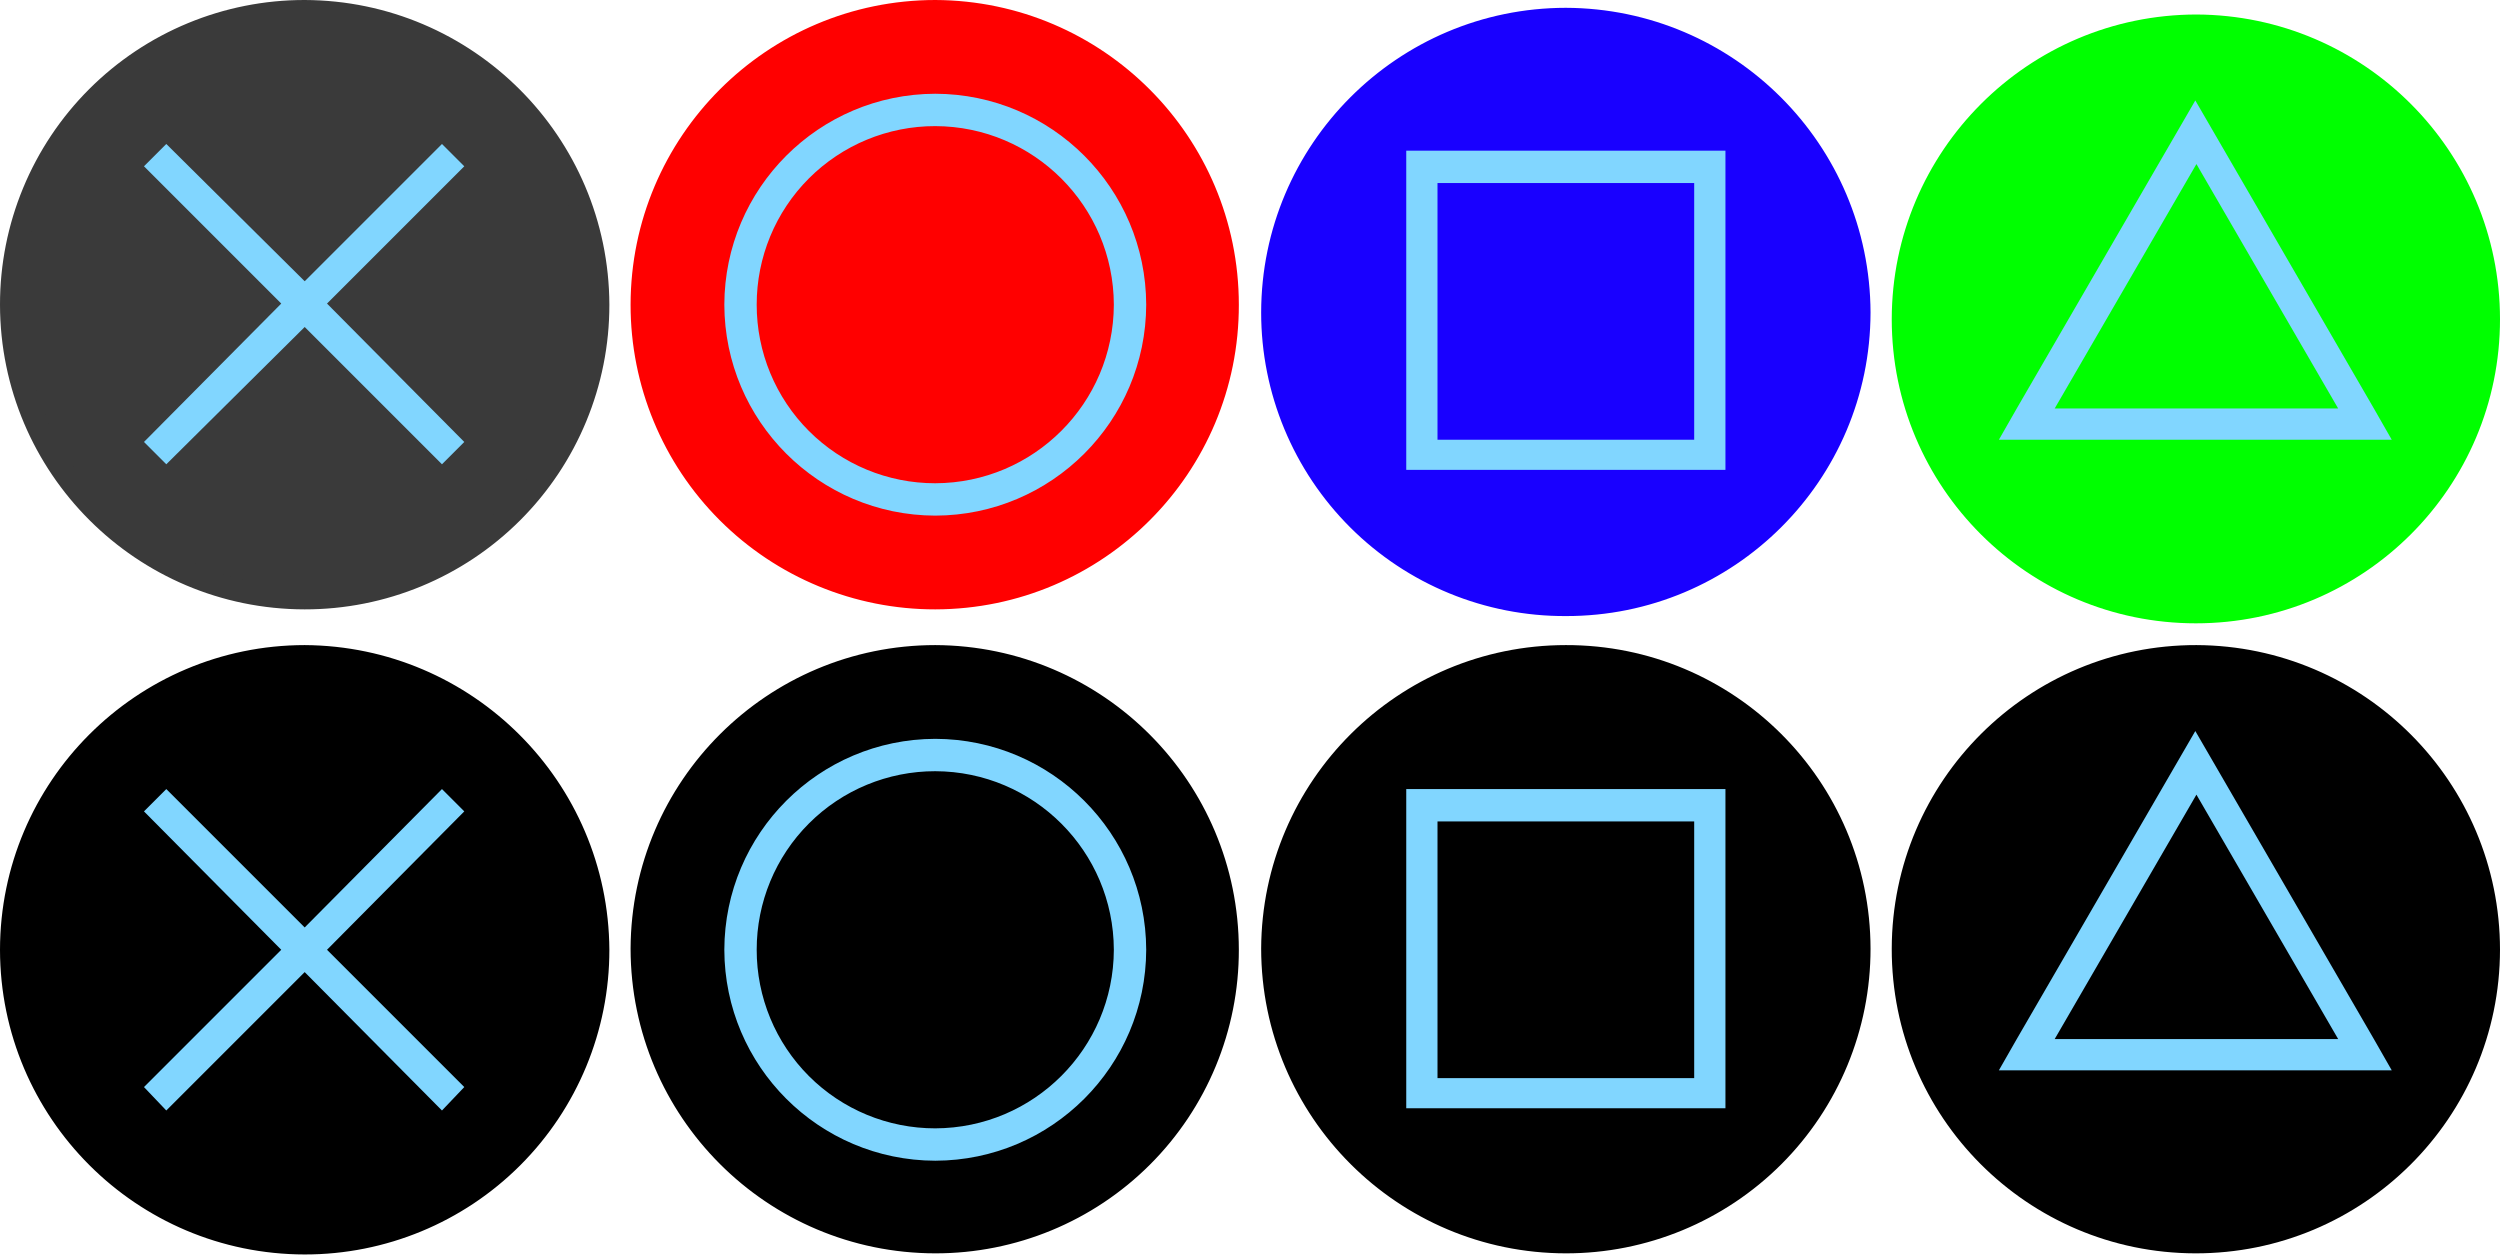
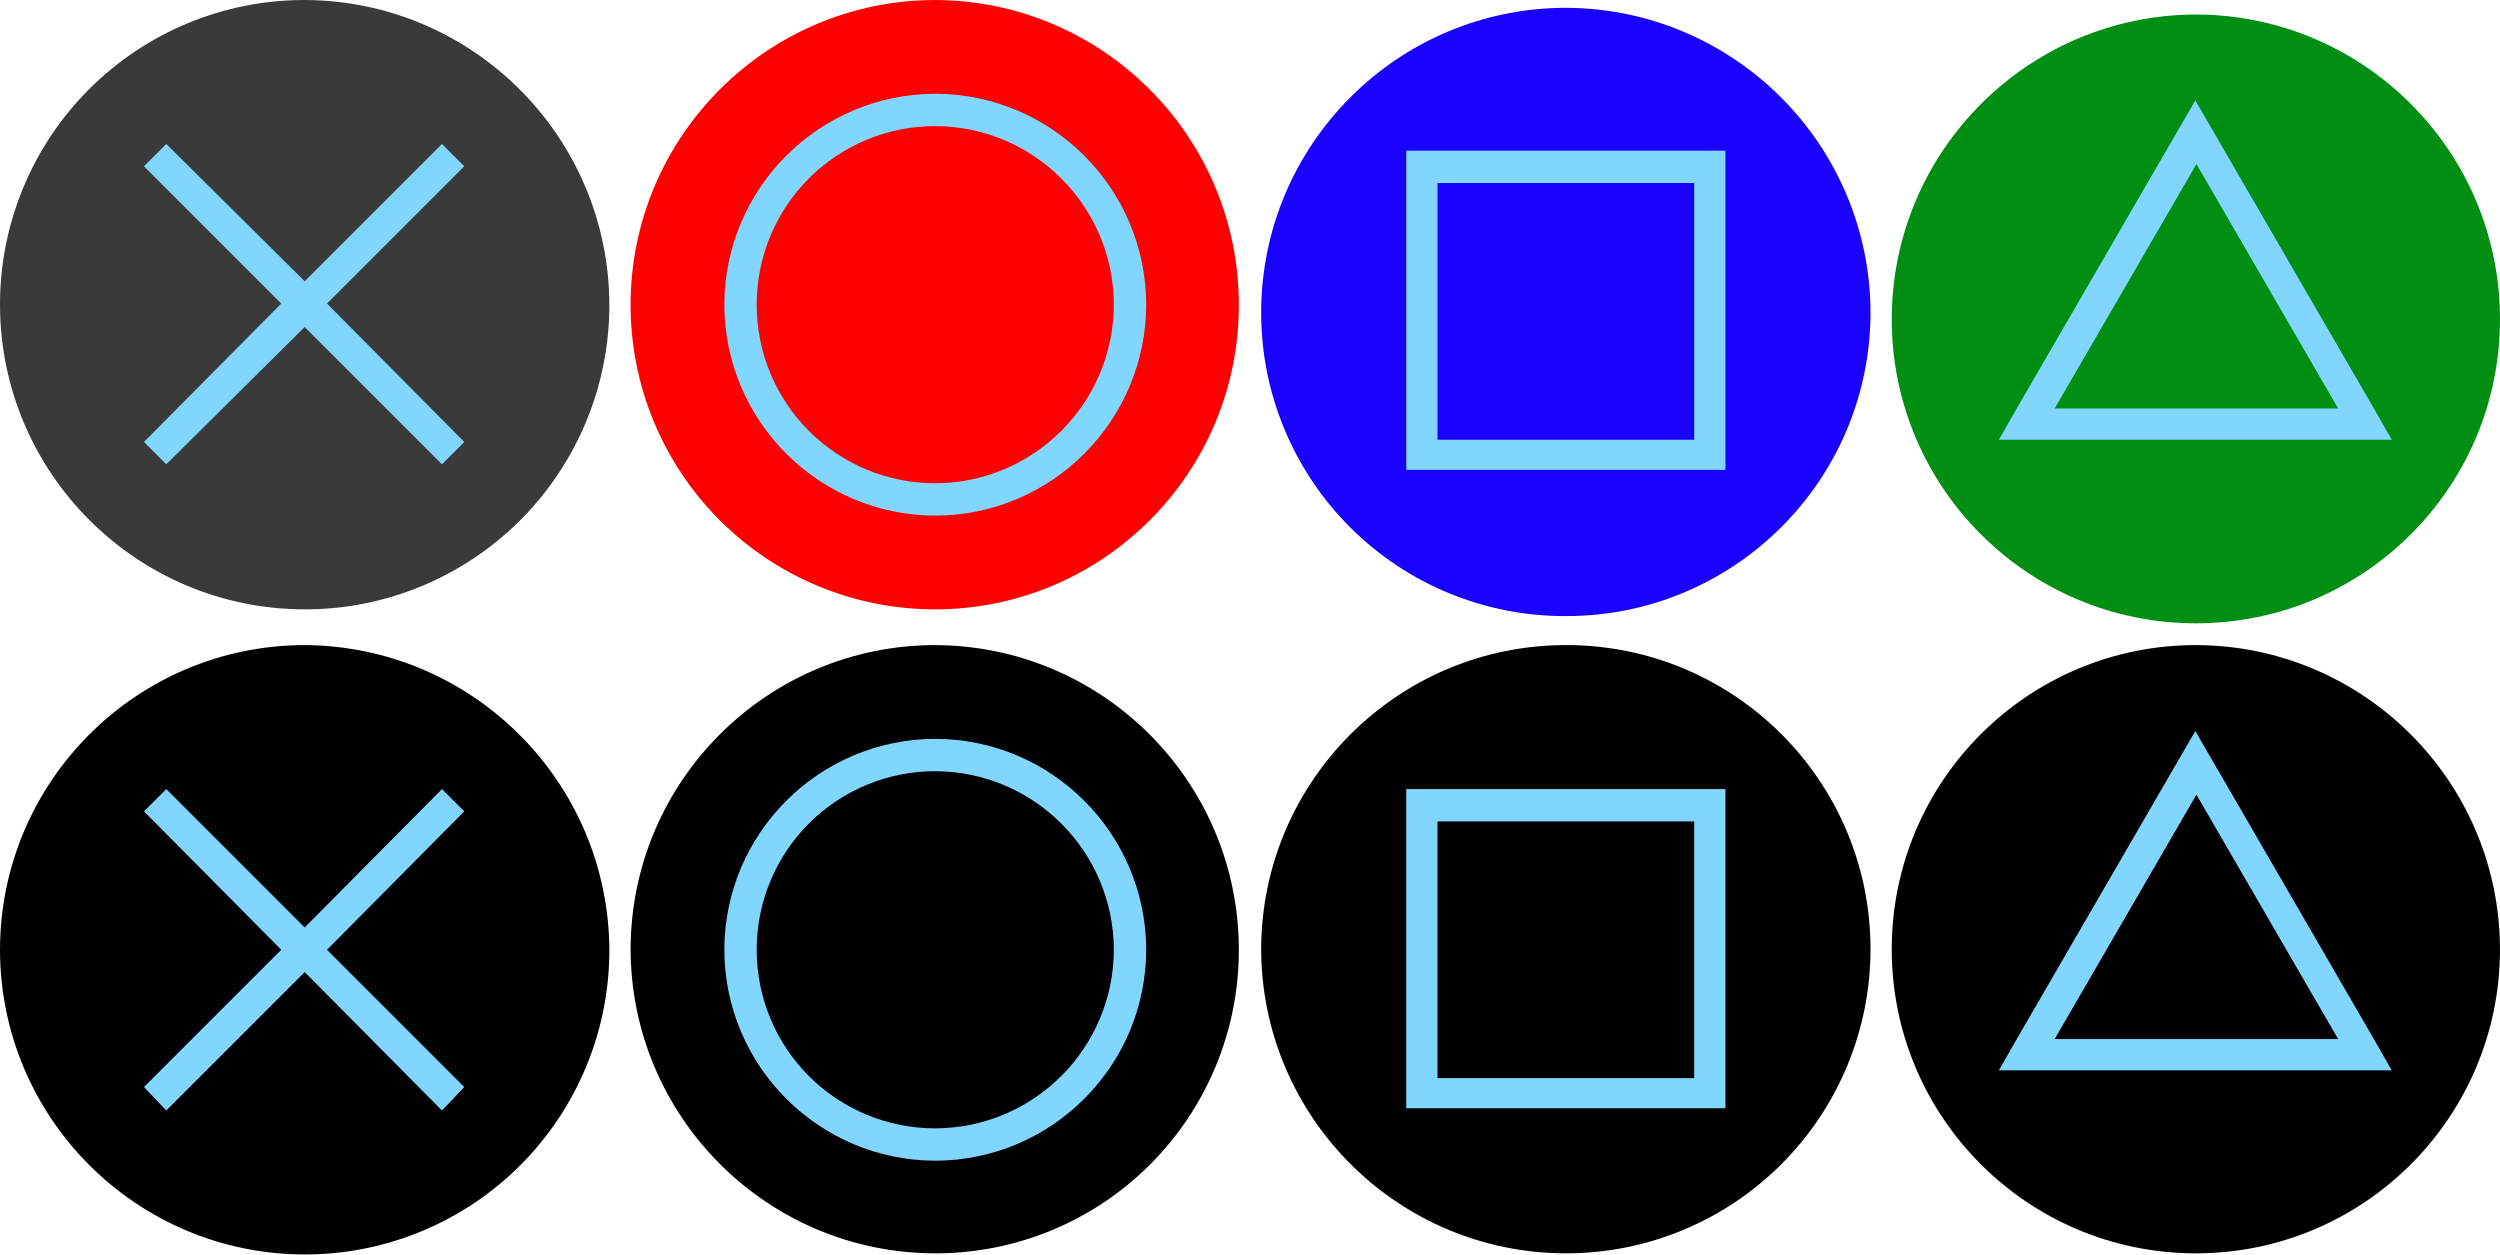
<svg xmlns="http://www.w3.org/2000/svg" width="224" height="112.4" viewBox="0 0 224 112.4">
  <g id="face" transform="translate(193 -340.7)">
    <g id="g42">
      <g id="g10">
        <g id="g6">
          <path id="path2" d="M-109.2,452a26.332,26.332,0,0,1-26.3-26.3,26.247,26.247,0,0,1,26.3-26.2A26.247,26.247,0,0,1-83,425.8,26.225,26.225,0,0,1-109.2,452Z" />
          <path id="path4" d="M-109.2,400.5a25.308,25.308,0,0,1,25.3,25.2A25.329,25.329,0,0,1-109.2,451a25.244,25.244,0,0,1-25.3-25.2,25.329,25.329,0,0,1,25.3-25.3m0-2a27.314,27.314,0,0,0-27.3,27.2A27.335,27.335,0,0,0-109.2,453,27.164,27.164,0,0,0-82,425.8a27.314,27.314,0,0,0-27.2-27.3Z" />
        </g>
        <path id="path8" d="M-109.2,406.9a18.949,18.949,0,0,0-18.9,18.9,18.949,18.949,0,0,0,18.9,18.9,18.949,18.949,0,0,0,18.9-18.9A18.949,18.949,0,0,0-109.2,406.9Zm0,34.9a15.983,15.983,0,0,1-16-16,15.983,15.983,0,0,1,16-16,16.047,16.047,0,0,1,16,16A16.047,16.047,0,0,1-109.2,441.8Z" fill="#81d6ff" />
      </g>
      <g id="g20">
        <g id="g16">
          <path id="path12" d="M-165.8,452A26.225,26.225,0,0,1-192,425.8a26.247,26.247,0,0,1,26.3-26.2,26.311,26.311,0,0,1,26.3,26.2A26.4,26.4,0,0,1-165.8,452Z" />
          <path id="path14" d="M-165.7,400.5a25.308,25.308,0,0,1,25.3,25.2A25.329,25.329,0,0,1-165.7,451,25.244,25.244,0,0,1-191,425.8a25.329,25.329,0,0,1,25.3-25.3m0-2A27.335,27.335,0,0,0-193,425.8a27.335,27.335,0,0,0,27.3,27.3,27.271,27.271,0,0,0,27.3-27.3,27.465,27.465,0,0,0-27.3-27.3Z" />
        </g>
        <path id="polygon18" d="M-151.4,413.4l-2-2-12.3,12.4-12.4-12.4-2,2,12.3,12.4-12.3,12.3,2,2.1,12.4-12.4,12.3,12.4,2-2.1-12.3-12.3Z" fill="#81d6ff" />
      </g>
      <g id="g30">
        <g id="g26">
          <path id="path22" d="M-52.7,452a26.247,26.247,0,0,1-26.2-26.3,26.225,26.225,0,0,1,26.2-26.2,26.376,26.376,0,0,1,26.3,26.2A26.462,26.462,0,0,1-52.7,452Z" />
          <path id="path24" d="M-52.7,400.5a25.308,25.308,0,0,1,25.3,25.2A25.329,25.329,0,0,1-52.7,451,25.244,25.244,0,0,1-78,425.8a25.329,25.329,0,0,1,25.3-25.3m0-2A27.314,27.314,0,0,0-80,425.7,27.335,27.335,0,0,0-52.7,453a27.271,27.271,0,0,0,27.3-27.3,27.25,27.25,0,0,0-27.3-27.2Z" />
        </g>
        <path id="path28" d="M-41.2,411.4H-67V440h28.6V411.4Zm0,25.9h-23v-23h23v23Z" fill="#81d6ff" />
      </g>
      <g id="g40">
        <g id="g36">
          <path id="path32" d="M3.7,452a26.332,26.332,0,0,1-26.3-26.3,26.3,26.3,0,0,1,52.6.1A26.247,26.247,0,0,1,3.7,452Z" />
          <path id="path34" d="M3.8,400.5a25.25,25.25,0,1,1,0,50.5,25.244,25.244,0,0,1-25.3-25.2A25.329,25.329,0,0,1,3.8,400.5m0-2A27.25,27.25,0,1,0,31,425.8,27.314,27.314,0,0,0,3.8,398.5Z" />
        </g>
        <path id="path38" d="M19.7,433.8l-16-27.6-16,27.6-1.6,2.8H21.3Zm-15.9,0H-8.9L3.8,411.9l12.7,21.9Z" fill="#81d6ff" />
      </g>
    </g>
    <g id="g84">
      <g id="g52">
        <g id="g48">
          <path id="path44" d="M-109.2,394.2a26.332,26.332,0,0,1-26.3-26.3,26.247,26.247,0,0,1,26.3-26.2A26.225,26.225,0,0,1-83,367.9,26.376,26.376,0,0,1-109.2,394.2Z" fill="red" />
          <path id="path46" d="M-109.2,342.7A25.244,25.244,0,0,1-84,368a25.159,25.159,0,0,1-25.2,25.2A25.308,25.308,0,0,1-134.5,368a25.329,25.329,0,0,1,25.3-25.3m0-2A27.335,27.335,0,0,0-136.5,368a27.271,27.271,0,0,0,27.3,27.3A27.25,27.25,0,0,0-82,368a27.314,27.314,0,0,0-27.2-27.3Z" fill="red" />
        </g>
        <path id="path50" d="M-109.2,349.1A18.949,18.949,0,0,0-128.1,368a18.949,18.949,0,0,0,18.9,18.9A18.949,18.949,0,0,0-90.3,368,18.949,18.949,0,0,0-109.2,349.1Zm0,34.9a15.983,15.983,0,0,1-16-16,15.983,15.983,0,0,1,16-16,16.047,16.047,0,0,1,16,16A16.047,16.047,0,0,1-109.2,384Z" fill="#81d6ff" />
      </g>
      <g id="g62">
        <g id="g58">
          <path id="path54" d="M-165.8,394.2A26.29,26.29,0,0,1-192,368a26.376,26.376,0,0,1,26.2-26.3A26.4,26.4,0,0,1-139.5,368,26.247,26.247,0,0,1-165.8,394.2Z" fill="#3a3a3a" />
          <path id="path56" d="M-165.7,342.7A25.329,25.329,0,0,1-140.4,368a25.244,25.244,0,0,1-25.3,25.2A25.308,25.308,0,0,1-191,368a25.329,25.329,0,0,1,25.3-25.3m0-2A27.271,27.271,0,0,0-193,368a27.335,27.335,0,0,0,27.3,27.3A27.271,27.271,0,0,0-138.4,368a27.4,27.4,0,0,0-27.3-27.3Z" fill="#3a3a3a" />
        </g>
        <path id="polygon60" d="M-151.4,355.6l-2-2-12.3,12.3-12.4-12.3-2,2,12.3,12.3-12.3,12.4,2,2,12.4-12.3,12.3,12.3,2-2-12.3-12.4Z" fill="#81d6ff" />
      </g>
      <g id="g72">
        <g id="g68">
          <path id="path64" d="M-52.7,394.9a26.225,26.225,0,0,1-26.2-26.2,26.376,26.376,0,0,1,26.2-26.3,26.4,26.4,0,0,1,26.3,26.3A26.311,26.311,0,0,1-52.7,394.9Z" fill="#1900ff" />
          <path id="path66" d="M-52.7,343.4a25.329,25.329,0,0,1,25.3,25.3,25.18,25.18,0,0,1-25.3,25.2A25.265,25.265,0,0,1-78,368.6a25.18,25.18,0,0,1,25.3-25.2m0-2A27.335,27.335,0,0,0-80,368.7a27.186,27.186,0,0,0,27.3,27.2,27.25,27.25,0,0,0,27.3-27.2,27.4,27.4,0,0,0-27.3-27.3Z" fill="#1900ff" />
        </g>
        <path id="path70" d="M-41.2,354.2H-67v28.6h28.6V354.2Zm0,25.9h-23v-23h23v23Z" fill="#81d6ff" />
      </g>
      <g id="g82">
        <g id="g78">
-           <path id="path74" d="M3.7,395.5a26.3,26.3,0,1,1,0-52.6A26.418,26.418,0,0,1,30,369.3,26.247,26.247,0,0,1,3.7,395.5Z" fill="lime" />
-           <path id="path76" d="M3.8,344a25.329,25.329,0,0,1,25.3,25.3A25.265,25.265,0,0,1,3.8,394.6a25.3,25.3,0,1,1,0-50.6m0-2a27.335,27.335,0,0,0-27.3,27.3,27.25,27.25,0,1,0,54.5,0A27.314,27.314,0,0,0,3.8,342Z" fill="lime" />
+           <path id="path74" d="M3.7,395.5a26.3,26.3,0,1,1,0-52.6A26.418,26.418,0,0,1,30,369.3,26.247,26.247,0,0,1,3.7,395.5Z" fill="#008f13" />
+           <path id="path76" d="M3.8,344a25.329,25.329,0,0,1,25.3,25.3A25.265,25.265,0,0,1,3.8,394.6a25.3,25.3,0,1,1,0-50.6m0-2a27.335,27.335,0,0,0-27.3,27.3,27.25,27.25,0,1,0,54.5,0A27.314,27.314,0,0,0,3.8,342Z" fill="#008f13" />
        </g>
        <path id="path80" d="M19.7,377.3l-16-27.6-16,27.6-1.6,2.8H21.3Zm-15.9,0H-8.9L3.8,355.4l12.7,21.9Z" fill="#81d6ff" />
      </g>
    </g>
  </g>
</svg>
